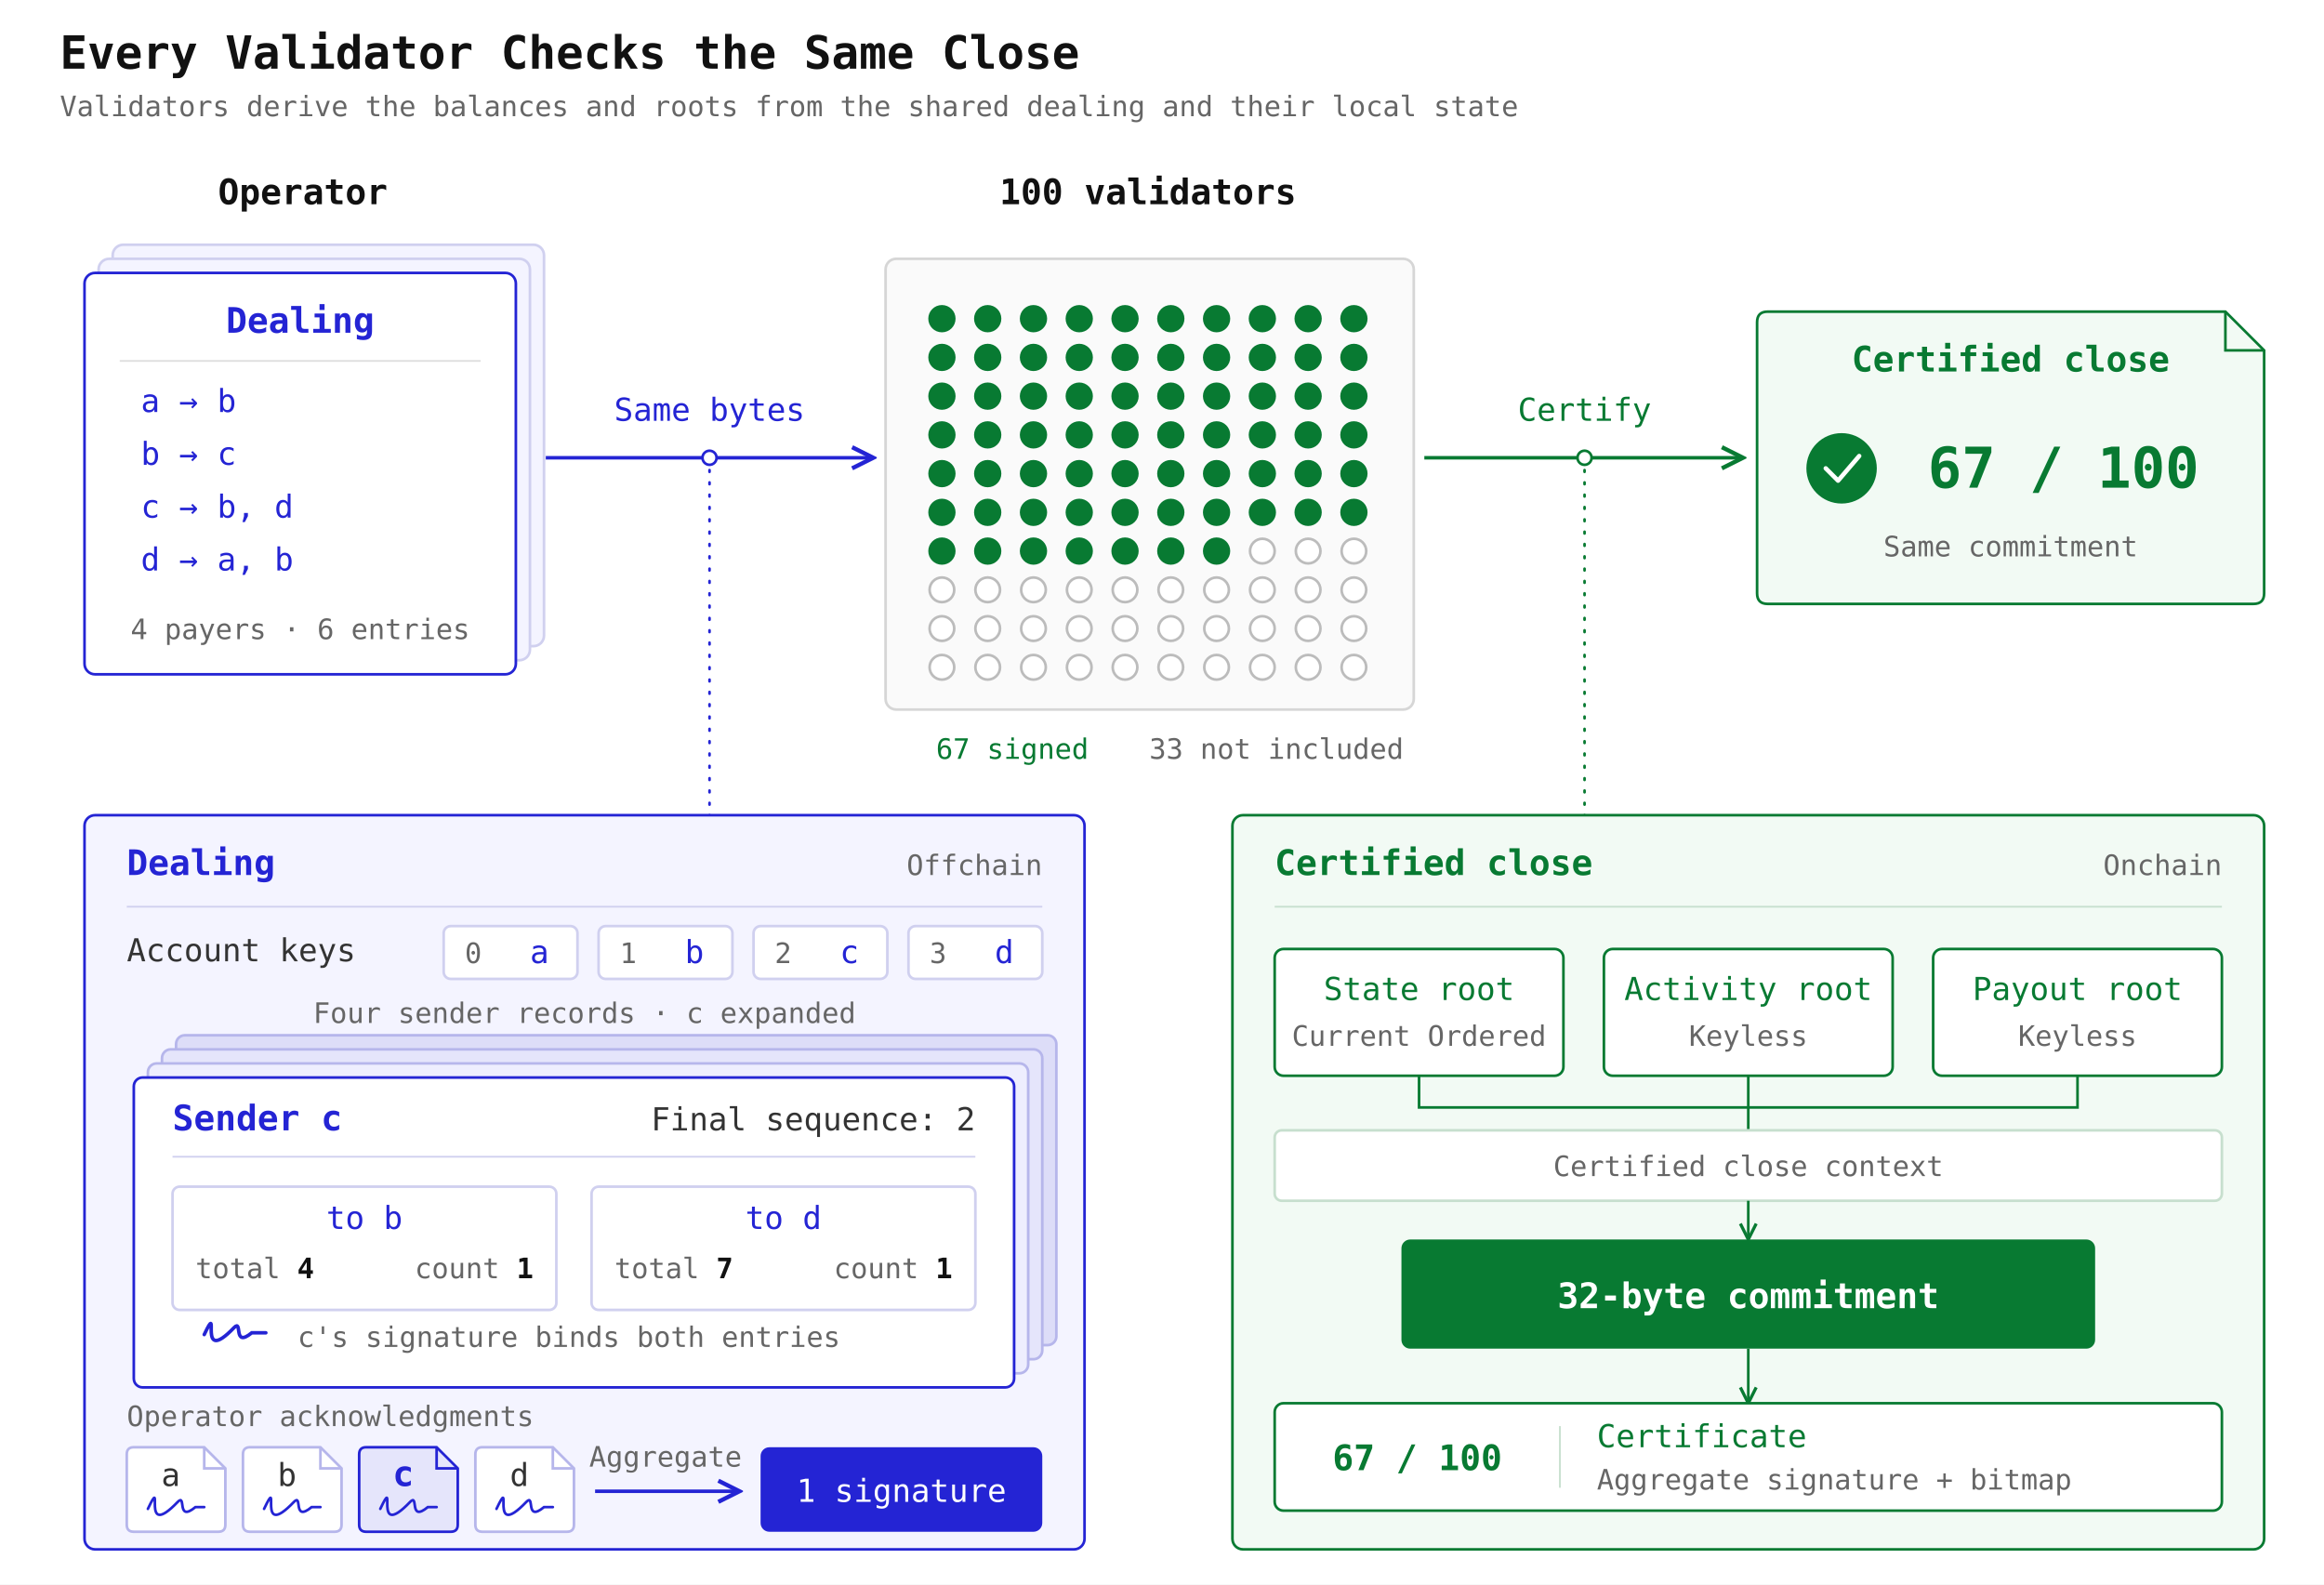
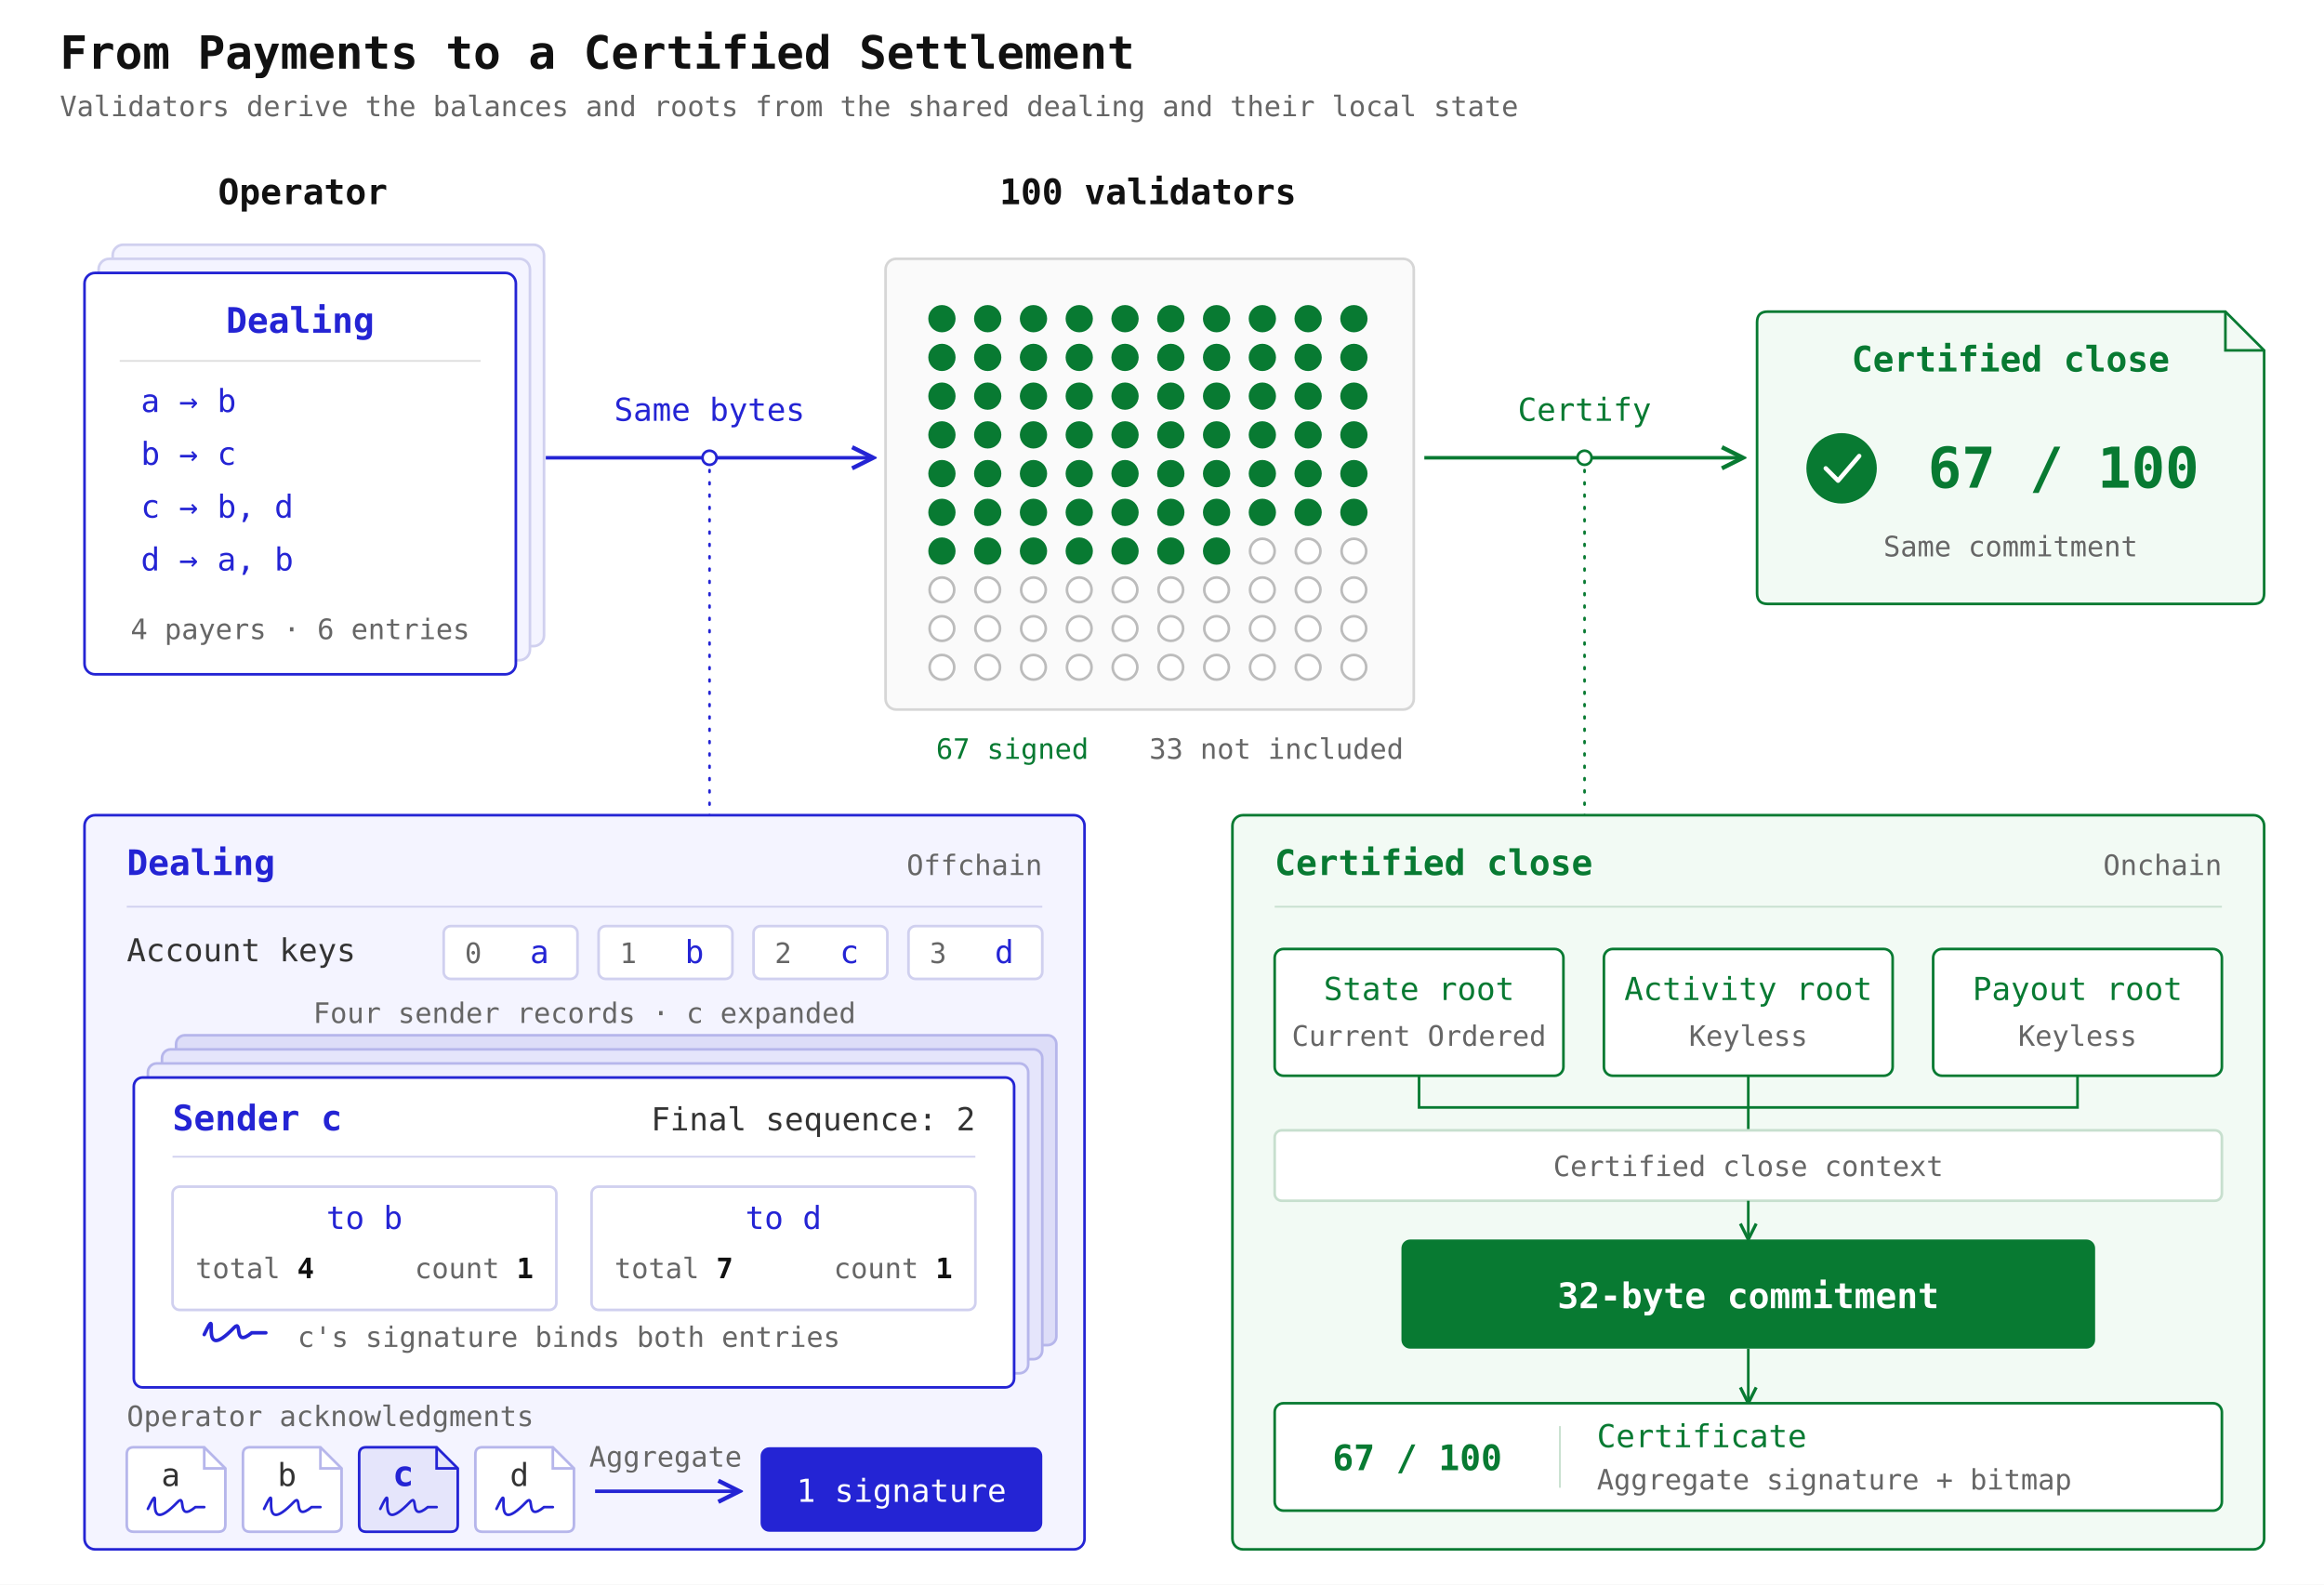
<svg xmlns="http://www.w3.org/2000/svg" viewBox="0 0 1320 900" role="img" aria-labelledby="title description">
  <rect width="1320" height="900" fill="#fff" />
  <style>
    text { font-family: ui-monospace, SFMono-Regular, Menlo, Monaco, Consolas, monospace; }
    .title { font-size: 26px; font-weight: 700; fill: #111; }
    .heading { font-size: 20px; font-weight: 700; fill: #111; }
    .label { font-size: 18px; fill: #333; }
    .note { font-size: 16px; fill: #666; }
    .center { text-anchor: middle; }
    .right { text-anchor: end; }
    .blue { fill: #2424d4; }
    .green { fill: #087a32; }
    .panel { fill: #fafafa; stroke: #d6d6d6; stroke-width: 1.5; }
    .entry { fill: #fff; stroke: #d0d0ef; stroke-width: 1.5; }
    .binding { fill: none; stroke: #087a32; stroke-width: 1.5; }
    .wire { fill: none; stroke-width: 2; }
    .broadcast { stroke: #2424d4; marker-end: url(#broadcast-arrow); }
    .vote { stroke: #087a32; marker-end: url(#vote-arrow); }
    .signed { fill: #087a32; stroke: #087a32; }
    .pending { fill: #fff; stroke: #bcbcbc; }
    .leader { fill: none; stroke-width: 1.5; stroke-dasharray: 1 6; stroke-linecap: round; }
  </style>
  <defs>
    <marker id="broadcast-arrow" markerWidth="8" markerHeight="8" refX="7" refY="4" orient="auto">
      <path d="M1 1 L7 4 L1 7" fill="none" stroke="#2424d4" stroke-width="1.2" />
    </marker>
    <marker id="vote-arrow" markerWidth="8" markerHeight="8" refX="7" refY="4" orient="auto">
      <path d="M1 1 L7 4 L1 7" fill="none" stroke="#087a32" stroke-width="1.2" />
    </marker>
    <circle id="validator" r="7" stroke-width="1.5" />
    <g id="operator-ack">
      <path d="M4 0 H44 L56 12 V44 Q56 48 52 48 H4 Q0 48 0 44 V4 Q0 0 4 0 Z" stroke-width="1.5" />
      <path d="M44 0 V12 H56" fill="none" stroke-width="1.5" />
      <path d="M12 35 C22 14 7 54 29 31 C34 26 28 43 39 34 L44 34" fill="none" stroke="#2424d4" stroke-width="1.5" stroke-linecap="round" />
    </g>
    <g id="validator-row">
      <use href="#validator" x="0" />
      <use href="#validator" x="26" />
      <use href="#validator" x="52" />
      <use href="#validator" x="78" />
      <use href="#validator" x="104" />
      <use href="#validator" x="130" />
      <use href="#validator" x="156" />
      <use href="#validator" x="182" />
      <use href="#validator" x="208" />
      <use href="#validator" x="234" />
    </g>
  </defs>
-   <text class="title" x="34" y="39">Every Validator Checks the Same Close</text>
+   <text class="title" x="34" y="39">From Payments to a Certified Settlement</text>
  <text class="note" x="34" y="66">Validators derive the balances and roots from the shared dealing and their local state</text>
  <text class="heading center" x="172" y="116">Operator</text>
  <rect x="64" y="139" width="245" height="228" rx="6" fill="#f4f4ff" stroke="#d0d0ef" stroke-width="1.5" />
  <rect x="56" y="147" width="245" height="228" rx="6" fill="#f4f4ff" stroke="#d0d0ef" stroke-width="1.5" />
  <rect x="48" y="155" width="245" height="228" rx="6" fill="#fff" stroke="#2424d4" stroke-width="1.5" />
  <text class="heading center blue" x="170.5" y="189">Dealing</text>
  <path d="M68 205 H273" stroke="#dedede" />
  <text class="label blue" x="80" y="234">a → b</text>
  <text class="label blue" x="80" y="264">b → c</text>
  <text class="label blue" x="80" y="294">c → b, d</text>
  <text class="label blue" x="80" y="324">d → a, b</text>
  <text class="note center" x="170.5" y="363">4 payers · 6 entries</text>
  <path class="wire broadcast" d="M310 260 H496" />
  <text class="label center blue" x="403" y="239">Same bytes</text>
  <text class="heading center" x="652" y="116">100 validators</text>
  <rect class="panel" x="503" y="147" width="300" height="256" rx="6" />
  <g class="signed" transform="translate(535 181)">
    <use href="#validator-row" y="0" />
    <use href="#validator-row" y="22" />
    <use href="#validator-row" y="44" />
    <use href="#validator-row" y="66" />
    <use href="#validator-row" y="88" />
    <use href="#validator-row" y="110" />
  </g>
  <g transform="translate(535 313)">
    <use class="signed" href="#validator" x="0" />
    <use class="signed" href="#validator" x="26" />
    <use class="signed" href="#validator" x="52" />
    <use class="signed" href="#validator" x="78" />
    <use class="signed" href="#validator" x="104" />
    <use class="signed" href="#validator" x="130" />
    <use class="signed" href="#validator" x="156" />
    <use class="pending" href="#validator" x="182" />
    <use class="pending" href="#validator" x="208" />
    <use class="pending" href="#validator" x="234" />
  </g>
  <g class="pending" transform="translate(535 335)">
    <use href="#validator-row" y="0" />
    <use href="#validator-row" y="22" />
    <use href="#validator-row" y="44" />
  </g>
  <text class="note center green" x="575" y="431">67 signed</text>
  <text class="note center" x="725" y="431">33 not included</text>
  <path class="wire vote" d="M809 260 H990" />
  <text class="label center green" x="900" y="239">Certify</text>
  <path d="M1004 177 H1264 L1286 199 V337 Q1286 343 1280 343 H1004 Q998 343 998 337 V183 Q998 177 1004 177 Z" fill="#f2faf4" stroke="#087a32" stroke-width="1.5" />
  <path d="M1264 177 V199 H1286" fill="none" stroke="#087a32" stroke-width="1.5" />
  <text class="heading center green" x="1142" y="211">Certified close</text>
  <circle cx="1046" cy="266" r="20" fill="#087a32" />
  <path d="M1037 266 L1044 273 L1056 259" fill="none" stroke="#fff" stroke-width="2.5" stroke-linecap="round" stroke-linejoin="round" />
  <text class="center green" x="1172" y="277" style="font-size:32px; font-weight:700;">67 / 100</text>
  <text class="note center" x="1142" y="316">Same commitment</text>
  <path class="leader" d="M403 260 V463" stroke="#2424d4" />
  <circle cx="403" cy="260" r="4" fill="#fff" stroke="#2424d4" stroke-width="1.5" />
  <rect x="48" y="463" width="568" height="417" rx="6" fill="#f4f4ff" stroke="#2424d4" stroke-width="1.5" />
  <text class="heading blue" x="72" y="497">Dealing</text>
  <text class="note right" x="592" y="497">Offchain</text>
  <path d="M72 515 H592" stroke="#d0d0ef" />
  <text class="label" x="72" y="546">Account keys</text>
  <rect class="entry" x="252" y="526" width="76" height="30" rx="4" />
  <text class="note" x="264" y="547">0</text>
  <text class="label blue" x="301" y="547">a</text>
  <rect class="entry" x="340" y="526" width="76" height="30" rx="4" />
  <text class="note" x="352" y="547">1</text>
  <text class="label blue" x="389" y="547">b</text>
  <rect class="entry" x="428" y="526" width="76" height="30" rx="4" />
  <text class="note" x="440" y="547">2</text>
  <text class="label blue" x="477" y="547">c</text>
  <rect class="entry" x="516" y="526" width="76" height="30" rx="4" />
  <text class="note" x="528" y="547">3</text>
  <text class="label blue" x="565" y="547">d</text>
  <text class="note center" x="332" y="581">Four sender records · c expanded</text>
  <rect x="100" y="588" width="500" height="176" rx="5" fill="#ddddf8" stroke="#b6b6eb" stroke-width="1.5" />
  <rect x="92" y="596" width="500" height="176" rx="5" fill="#e5e5fb" stroke="#b6b6eb" stroke-width="1.5" />
  <rect x="84" y="604" width="500" height="176" rx="5" fill="#eeeefe" stroke="#b6b6eb" stroke-width="1.5" />
  <rect x="76" y="612" width="500" height="176" rx="5" fill="#fff" stroke="#2424d4" stroke-width="1.5" />
  <text class="heading blue" x="98" y="642">Sender c</text>
  <text class="label right" x="554" y="642">Final sequence: 2</text>
  <path d="M98 657 H554" stroke="#d0d0ef" />
  <rect class="entry" x="98" y="674" width="218" height="70" rx="4" />
  <text class="label center blue" x="207" y="698">to b</text>
  <text class="note" x="111" y="726">total <tspan fill="#111" font-weight="700">4</tspan>
  </text>
  <text class="note right" x="303" y="726">count <tspan fill="#111" font-weight="700">1</tspan>
  </text>
  <rect class="entry" x="336" y="674" width="218" height="70" rx="4" />
  <text class="label center blue" x="445" y="698">to d</text>
  <text class="note" x="349" y="726">total <tspan fill="#111" font-weight="700">7</tspan>
  </text>
  <text class="note right" x="541" y="726">count <tspan fill="#111" font-weight="700">1</tspan>
  </text>
  <path d="M116 758 C126 737 111 777 133 754 C138 749 132 766 143 757 L151 757" fill="none" stroke="#2424d4" stroke-width="2" stroke-linecap="round" />
  <text class="note" x="169" y="765">c's signature binds both entries</text>
  <text class="note" x="72" y="810">Operator acknowledgments</text>
  <g transform="translate(72 822)">
    <use href="#operator-ack" fill="#fff" stroke="#b6b6eb" />
    <text class="label center" x="25" y="22">a</text>
  </g>
  <g transform="translate(138 822)">
    <use href="#operator-ack" fill="#fff" stroke="#b6b6eb" />
    <text class="label center" x="25" y="22">b</text>
  </g>
  <g transform="translate(204 822)">
    <use href="#operator-ack" fill="#e5e5fb" stroke="#2424d4" />
    <text class="heading center blue" x="25" y="22">c</text>
  </g>
  <g transform="translate(270 822)">
    <use href="#operator-ack" fill="#fff" stroke="#b6b6eb" />
    <text class="label center" x="25" y="22">d</text>
  </g>
  <text class="note center" x="378" y="833">Aggregate</text>
  <path class="wire broadcast" d="M338 847 H420" />
  <rect x="432" y="822" width="160" height="48" rx="5" fill="#2424d4" />
  <text class="label center" x="512" y="853" style="fill:#fff;">1 signature</text>
  <path class="leader" d="M900 260 V463" stroke="#087a32" />
  <circle cx="900" cy="260" r="4" fill="#fff" stroke="#087a32" stroke-width="1.5" />
  <rect x="700" y="463" width="586" height="417" rx="6" fill="#f2faf4" stroke="#087a32" stroke-width="1.5" />
  <text class="heading green" x="724" y="497">Certified close</text>
  <text class="note right" x="1262" y="497">Onchain</text>
  <path d="M724 515 H1262" stroke="#c7dfce" />
  <rect x="724" y="539" width="164" height="72" rx="5" fill="#fff" stroke="#087a32" stroke-width="1.5" />
  <text class="label center green" x="806" y="568">State root</text>
  <text class="note center" x="806" y="594">Current Ordered</text>
  <rect x="911" y="539" width="164" height="72" rx="5" fill="#fff" stroke="#087a32" stroke-width="1.5" />
  <text class="label center green" x="993" y="568">Activity root</text>
  <text class="note center" x="993" y="594">Keyless</text>
  <rect x="1098" y="539" width="164" height="72" rx="5" fill="#fff" stroke="#087a32" stroke-width="1.5" />
  <text class="label center green" x="1180" y="568">Payout root</text>
  <text class="note center" x="1180" y="594">Keyless</text>
  <path class="binding" d="M806 611 V629 H1180 V611 M993 611 V642" />
  <rect x="724" y="642" width="538" height="40" rx="4" fill="#fff" stroke="#c7dfce" stroke-width="1.5" />
  <text class="note center" x="993" y="668">Certified close context</text>
  <path class="binding" d="M993 682 V704" marker-end="url(#vote-arrow)" />
  <rect x="796" y="704" width="394" height="62" rx="5" fill="#087a32" />
  <text class="heading center" x="993" y="743" style="fill:#fff;">32-byte commitment</text>
  <path class="binding" d="M993 766 V797" marker-end="url(#vote-arrow)" />
  <rect x="724" y="797" width="538" height="61" rx="5" fill="#fff" stroke="#087a32" stroke-width="1.5" />
  <text class="heading center green" x="805" y="835">67 / 100</text>
  <path d="M886 810 V845" stroke="#c7dfce" />
  <text class="label green" x="907" y="822">Certificate</text>
  <text class="note" x="907" y="846">Aggregate signature + bitmap</text>
</svg>
